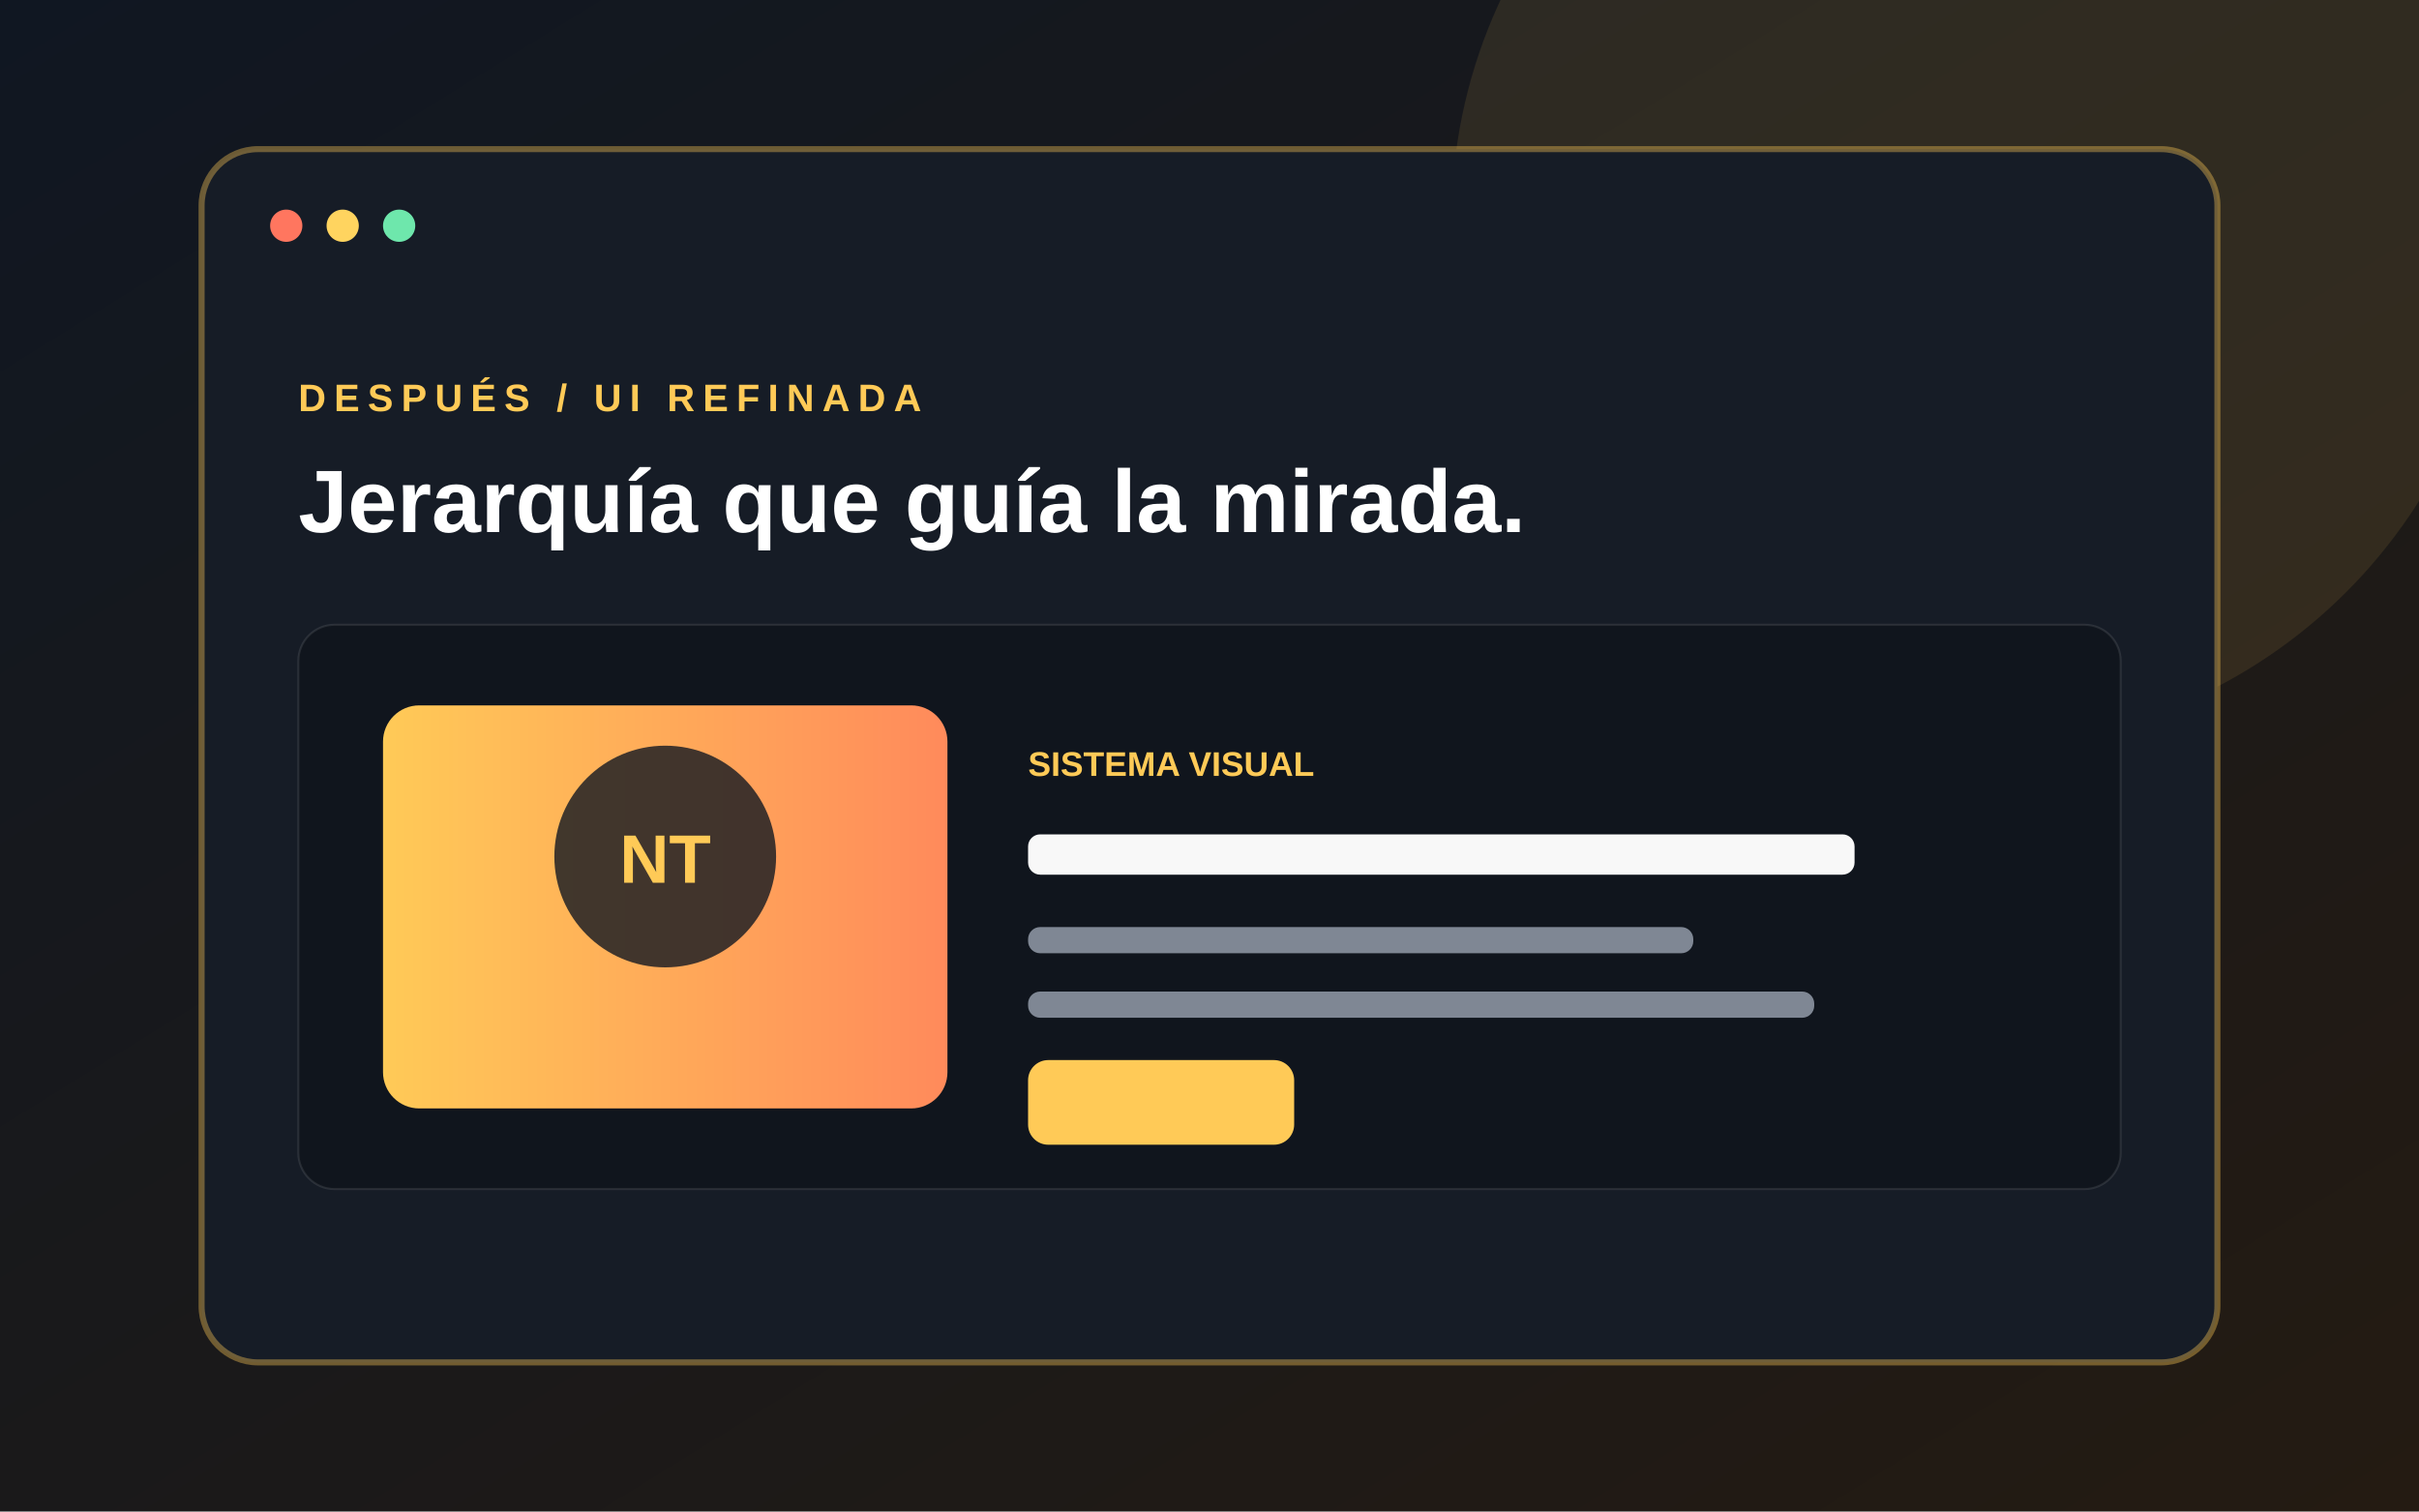
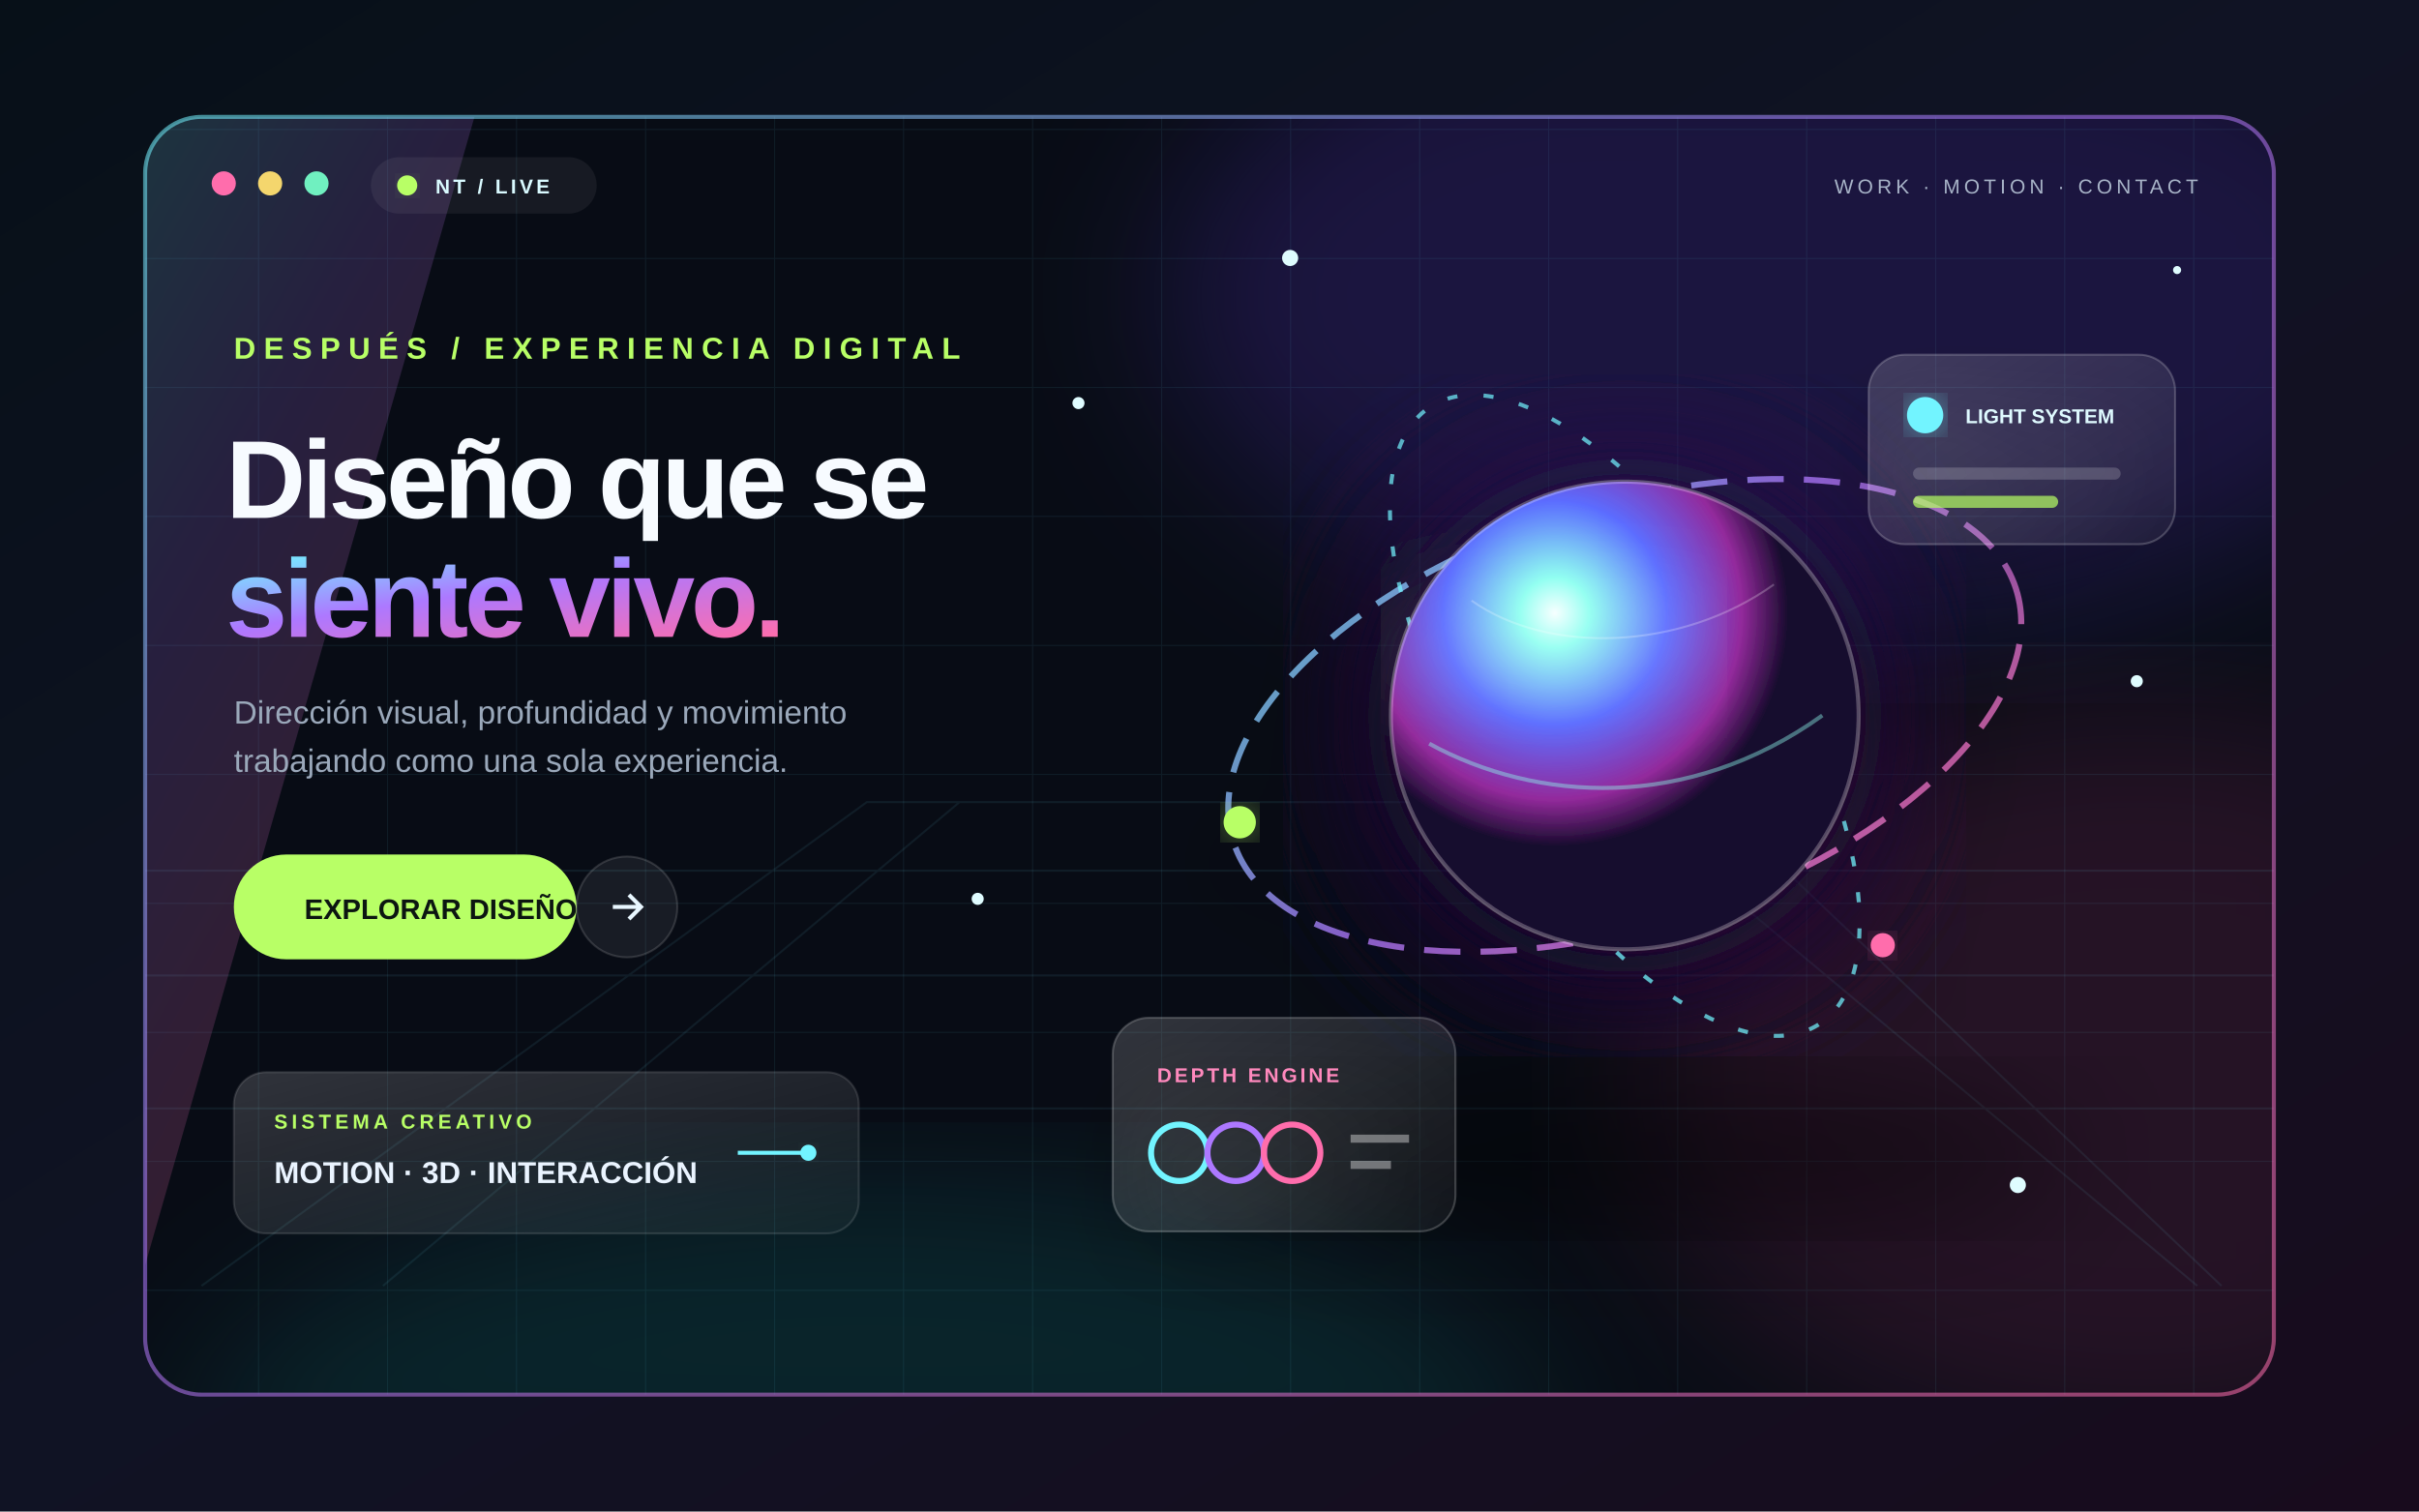
<svg xmlns="http://www.w3.org/2000/svg" width="1200" height="750" viewBox="0 0 1200 750">
  <defs>
    <linearGradient id="bg" x2="1" y2="1">
-       <stop stop-color="#101722" />
-       <stop offset="1" stop-color="#241b12" />
+       <stop stop-color="#071018" />
+       <stop offset=".48" stop-color="#101324" />
+       <stop offset="1" stop-color="#180b1d" />
    </linearGradient>
-     <linearGradient id="card">
-       <stop stop-color="#ffca57" />
-       <stop offset="1" stop-color="#ff8a5b" />
+     <linearGradient id="aurora" x1="0" y1="0" x2="1" y2="1">
+       <stop stop-color="#72f4ff" />
+       <stop offset=".45" stop-color="#ad78ff" />
+       <stop offset="1" stop-color="#ff6dac" />
    </linearGradient>
+     <radialGradient id="sphere" cx="35%" cy="28%">
+       <stop offset="0" stop-color="#f5ffff" />
+       <stop offset=".15" stop-color="#8cfff0" />
+       <stop offset=".48" stop-color="#5b6cff" />
+       <stop offset=".8" stop-color="#932a9c" />
+       <stop offset="1" stop-color="#180b2e" />
+     </radialGradient>
+     <linearGradient id="glass" x2="1" y2="1">
+       <stop stop-color="#fff" stop-opacity=".16" />
+       <stop offset="1" stop-color="#fff" stop-opacity=".035" />
+     </linearGradient>
+     <pattern id="grid" width="64" height="64" patternUnits="userSpaceOnUse">
+       <path d="M64 0H0v64" fill="none" stroke="#75ecff" stroke-opacity=".075" />
+     </pattern>
+     <filter id="glow">
+       <feGaussianBlur stdDeviation="10" result="b" />
+       <feMerge>
+         <feMergeNode in="b" />
+         <feMergeNode in="SourceGraphic" />
+       </feMerge>
+     </filter>
+     <filter id="soft">
+       <feGaussianBlur stdDeviation="38" />
+     </filter>
+     <filter id="shadow" x="-50%" y="-50%" width="200%" height="200%">
+       <feDropShadow dx="0" dy="22" stdDeviation="22" flood-color="#000" flood-opacity=".55" />
+     </filter>
+     <clipPath id="frame">
+       <rect x="72" y="58" width="1056" height="634" rx="28" />
+     </clipPath>
+     <style>
+       .orb{animation:float 4.2s ease-in-out infinite}.ring-a{transform-box:fill-box;transform-origin:center;animation:spin 12s linear infinite}.ring-b{transform-box:fill-box;transform-origin:center;animation:spinBack 9s linear infinite}.glass-a{animation:cardA 4.6s ease-in-out infinite}.glass-b{animation:cardB 5.2s ease-in-out infinite}.particle{animation:pulse 2.4s ease-in-out infinite}.particle:nth-of-type(2n){animation-delay:-1.2s}.scan{animation:scan 4s ease-in-out infinite}.aurora{animation:aurora 7s ease-in-out infinite alternate}
+       @keyframes float{50%{transform:translateY(-16px)}}@keyframes spin{to{transform:rotate(360deg)}}@keyframes spinBack{to{transform:rotate(-360deg)}}@keyframes cardA{50%{transform:translate(-7px,-11px) rotate(-1deg)}}@keyframes cardB{50%{transform:translate(8px,-8px) rotate(1deg)}}@keyframes pulse{50%{opacity:.25;transform:scale(.55)}}@keyframes scan{0%,100%{transform:translateX(-260px);opacity:0}35%,65%{opacity:.55}80%{transform:translateX(980px);opacity:0}}@keyframes aurora{to{transform:translate(35px,-18px) scale(1.08)}}
+       @media(prefers-reduced-motion:reduce){*{animation:none!important}}
+     </style>
  </defs>
  <rect width="1200" height="750" fill="url(#bg)" />
-   <circle cx="980" cy="110" r="260" fill="#ffca57" opacity=".1" />
-   <rect x="100" y="74" width="1000" height="602" rx="28" fill="#161c26" stroke="#ffca57" stroke-opacity=".38" stroke-width="3" />
-   <circle cx="142" cy="112" r="8" fill="#ff765f" />
-   <circle cx="170" cy="112" r="8" fill="#ffd45f" />
-   <circle cx="198" cy="112" r="8" fill="#6ee7ac" />
-   <text x="148" y="204" fill="#ffca57" font-family="Arial" font-weight="700" font-size="19" letter-spacing="4">DESPUÉS / UI REFINADA</text>
-   <text x="148" y="264" fill="#fff" font-family="Arial" font-weight="800" font-size="44">Jerarquía que guía la mirada.</text>
-   <rect x="148" y="310" width="904" height="280" rx="18" fill="#10151d" stroke="#ffffff" stroke-opacity=".1" />
-   <rect x="190" y="350" width="280" height="200" rx="18" fill="url(#card)" />
-   <circle cx="330" cy="425" r="55" fill="#171b22" opacity=".82" />
-   <text x="330" y="438" text-anchor="middle" fill="#ffca57" font-family="Arial" font-weight="800" font-size="34">NT</text>
-   <text x="510" y="385" fill="#ffca57" font-family="Arial" font-size="17" font-weight="700">SISTEMA VISUAL</text>
-   <rect x="510" y="414" width="410" height="20" rx="6" fill="#f8f8f8" />
-   <rect x="510" y="460" width="330" height="13" rx="6" fill="#7f8794" />
-   <rect x="510" y="492" width="390" height="13" rx="6" fill="#7f8794" />
-   <rect x="510" y="526" width="132" height="42" rx="10" fill="#ffca57" />
+   <g clip-path="url(#frame)">
+     <rect x="72" y="58" width="1056" height="634" fill="#080c15" />
+     <g class="aurora">
+       <ellipse cx="897" cy="147" rx="320" ry="168" fill="#6f3cff" opacity=".18" filter="url(#soft)" />
+       <ellipse cx="1060" cy="535" rx="250" ry="180" fill="#ff3f98" opacity=".12" filter="url(#soft)" />
+       <ellipse cx="430" cy="725" rx="340" ry="140" fill="#18d7ca" opacity=".12" filter="url(#soft)" />
+     </g>
+     <rect x="72" y="58" width="1056" height="634" fill="url(#grid)" />
+     <path d="M100 638 430 398h420l252 240M190 638l286-240M1090 638 803 398M72 550h1056M72 484h1056M72 432h1056" fill="none" stroke="#79eaff" stroke-opacity=".08" />
+     <rect class="scan" x="72" y="58" width="180" height="634" fill="url(#aurora)" opacity=".18" transform="skewX(-16)" />
+   </g>
+   <rect x="72" y="58" width="1056" height="634" rx="28" fill="none" stroke="url(#aurora)" stroke-opacity=".55" stroke-width="2" />
+   <circle cx="111" cy="91" r="6" fill="#ff6dac" />
+   <circle cx="134" cy="91" r="6" fill="#f4d66d" />
+   <circle cx="157" cy="91" r="6" fill="#70f0c0" />
+   <rect x="184" y="78" width="112" height="28" rx="14" fill="#fff" fill-opacity=".06" />
+   <circle cx="202" cy="92" r="5" fill="#b8ff66" filter="url(#glow)" />
+   <text x="216" y="96" fill="#d9faff" font-family="Arial" font-size="10" font-weight="700" letter-spacing="1.6">NT / LIVE</text>
+   <text x="910" y="96" fill="#a8b4c8" font-family="Arial" font-size="10" letter-spacing="2">WORK · MOTION · CONTACT</text>
+   <text x="116" y="178" fill="#b8ff66" font-family="Arial" font-size="15" font-weight="700" letter-spacing="4">DESPUÉS / EXPERIENCIA DIGITAL</text>
+   <text x="112" y="257" fill="#f7fbff" font-family="Arial" font-size="55" font-weight="800" letter-spacing="-2">Diseño que se</text>
+   <text x="112" y="316" fill="url(#aurora)" font-family="Arial" font-size="55" font-weight="800" letter-spacing="-2">siente vivo.</text>
+   <text x="116" y="359" fill="#9aa8ba" font-family="Arial" font-size="16">Dirección visual, profundidad y movimiento</text>
+   <text x="116" y="383" fill="#9aa8ba" font-family="Arial" font-size="16">trabajando como una sola experiencia.</text>
+   <rect x="116" y="424" width="170" height="52" rx="26" fill="#b8ff66" />
+   <text x="151" y="456" fill="#0c1611" font-family="Arial" font-size="14" font-weight="800">EXPLORAR DISEÑO</text>
+   <circle cx="311" cy="450" r="25" fill="#fff" fill-opacity=".07" stroke="#fff" stroke-opacity=".14" />
+   <path d="m304 450 14 0m-6-6 6 6-6 6" fill="none" stroke="#e8f7ff" stroke-width="2" />
+   <g transform="translate(116 532)">
+     <rect width="310" height="80" rx="16" fill="url(#glass)" stroke="#fff" stroke-opacity=".12" />
+     <text x="20" y="28" fill="#b8ff66" font-family="Arial" font-size="10" font-weight="700" letter-spacing="2">SISTEMA CREATIVO</text>
+     <text x="20" y="55" fill="#eaf4ff" font-family="Arial" font-size="15" font-weight="700">MOTION · 3D · INTERACCIÓN</text>
+     <path d="M250 40h35" stroke="#72f4ff" stroke-width="2" />
+     <circle cx="285" cy="40" r="4" fill="#72f4ff" filter="url(#glow)" />
+   </g>
+   <g class="orb" filter="url(#shadow)">
+     <ellipse cx="807" cy="570" rx="220" ry="38" fill="#000" opacity=".45" filter="url(#soft)" />
+     <circle cx="806" cy="355" r="141" fill="#331052" opacity=".42" filter="url(#soft)" />
+     <g class="ring-a">
+       <ellipse cx="806" cy="355" rx="204" ry="104" fill="none" stroke="url(#aurora)" stroke-width="3" stroke-dasharray="18 10" opacity=".75" transform="rotate(-18 806 355)" />
+       <circle cx="615" cy="408" r="8" fill="#b8ff66" filter="url(#glow)" />
+     </g>
+     <g class="ring-b">
+       <ellipse cx="806" cy="355" rx="181" ry="78" fill="none" stroke="#72f4ff" stroke-width="2" stroke-dasharray="5 13" opacity=".7" transform="rotate(58 806 355)" />
+       <circle cx="934" cy="469" r="6" fill="#ff6dac" filter="url(#glow)" />
+     </g>
+     <circle cx="806" cy="355" r="116" fill="url(#sphere)" stroke="#fff" stroke-opacity=".25" stroke-width="2" />
+     <ellipse cx="771" cy="319" rx="48" ry="27" fill="#fff" opacity=".24" transform="rotate(-28 771 319)" filter="url(#soft)" />
+     <path d="M709 369c53 29 128 34 195-14" fill="none" stroke="#8effee" stroke-opacity=".42" stroke-width="2" />
+     <path d="M730 298c38 27 104 25 150-8" fill="none" stroke="#fff" stroke-opacity=".24" />
+   </g>
+   <g class="glass-a" filter="url(#shadow)">
+     <rect x="927" y="176" width="152" height="94" rx="18" fill="url(#glass)" stroke="#fff" stroke-opacity=".2" />
+     <circle cx="955" cy="206" r="9" fill="#72f4ff" filter="url(#glow)" />
+     <text x="975" y="210" fill="#dffaff" font-family="Arial" font-size="10" font-weight="700">LIGHT SYSTEM</text>
+     <rect x="949" y="232" width="103" height="6" rx="3" fill="#fff" fill-opacity=".18" />
+     <rect x="949" y="246" width="72" height="6" rx="3" fill="#b8ff66" fill-opacity=".7" />
+   </g>
+   <g class="glass-b" filter="url(#shadow)">
+     <rect x="552" y="505" width="170" height="106" rx="18" fill="url(#glass)" stroke="#fff" stroke-opacity=".2" />
+     <text x="574" y="537" fill="#ff89bd" font-family="Arial" font-size="10" font-weight="700" letter-spacing="1.4">DEPTH ENGINE</text>
+     <circle cx="585" cy="572" r="14" fill="none" stroke="#72f4ff" stroke-width="3" />
+     <circle cx="613" cy="572" r="14" fill="none" stroke="#ad78ff" stroke-width="3" />
+     <circle cx="641" cy="572" r="14" fill="none" stroke="#ff6dac" stroke-width="3" />
+     <path d="M670 565h29M670 578h20" stroke="#fff" stroke-opacity=".38" stroke-width="4" />
+   </g>
+   <g fill="#dffcff">
+     <circle class="particle" cx="535" cy="200" r="3" />
+     <circle class="particle" cx="640" cy="128" r="4" />
+     <circle class="particle" cx="1060" cy="338" r="3" />
+     <circle class="particle" cx="1001" cy="588" r="4" />
+     <circle class="particle" cx="485" cy="446" r="3" />
+     <circle class="particle" cx="1080" cy="134" r="2" />
+   </g>
</svg>
